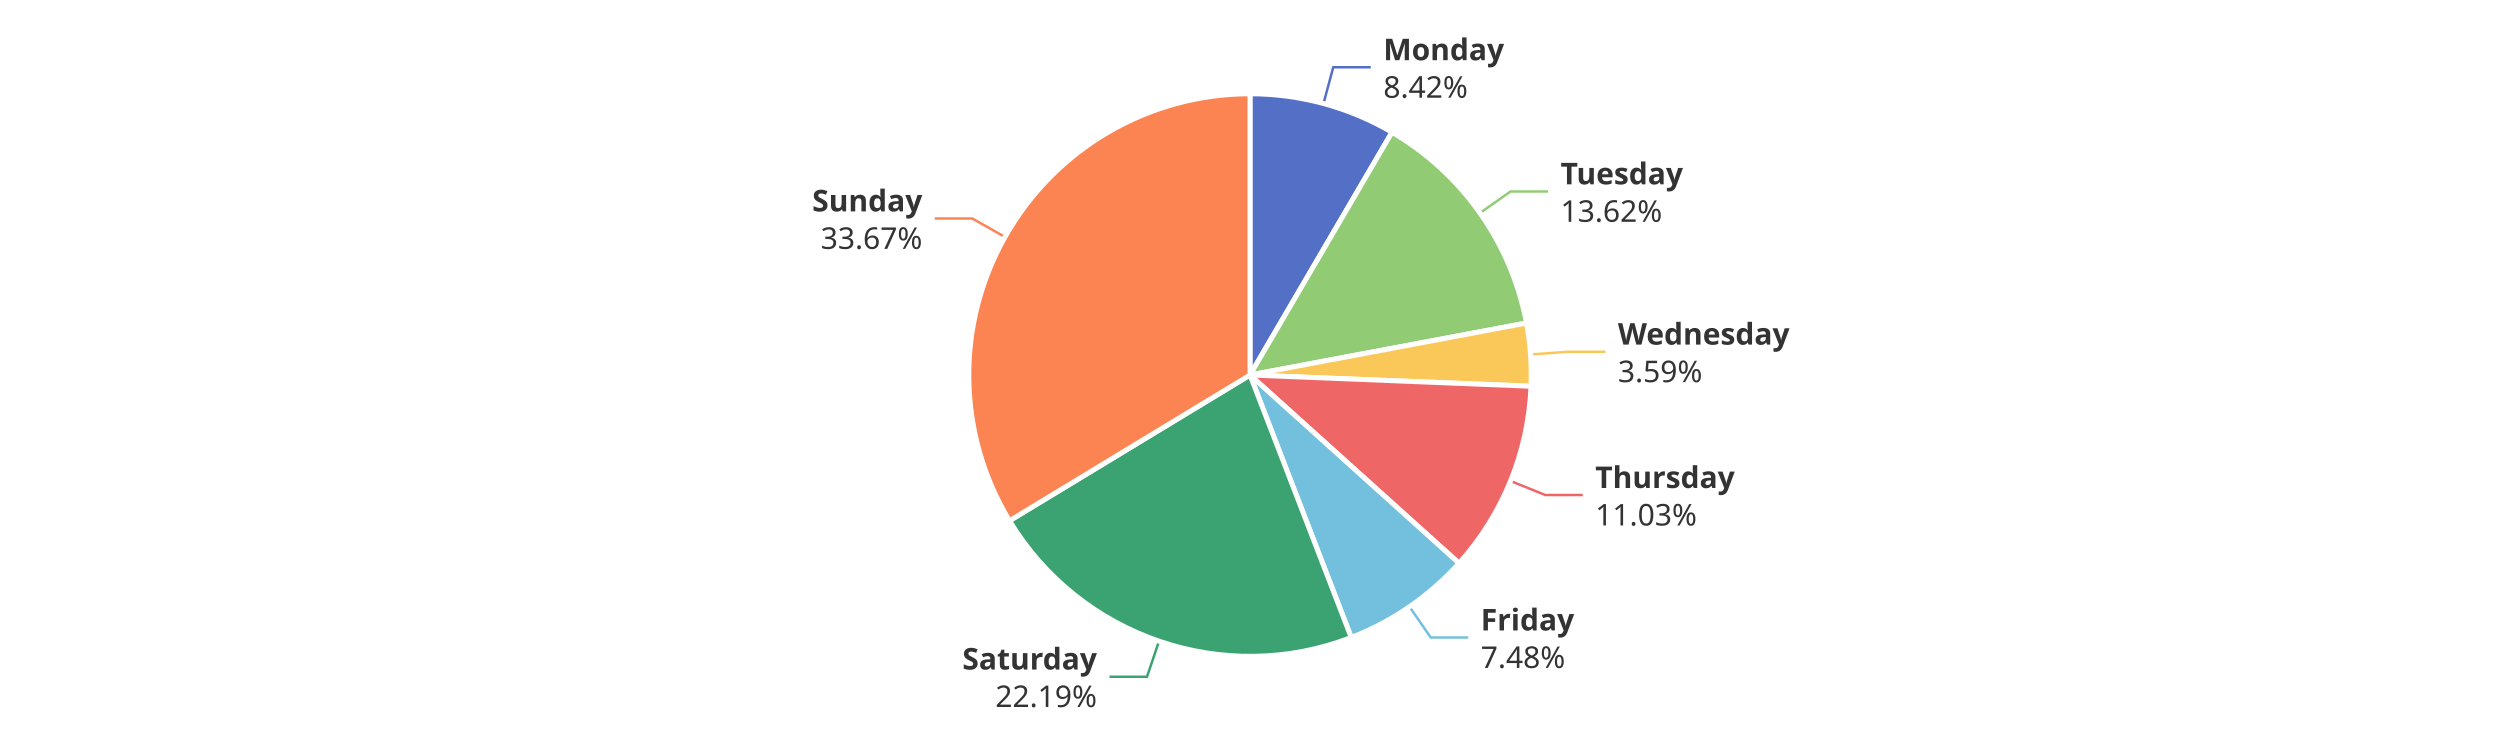
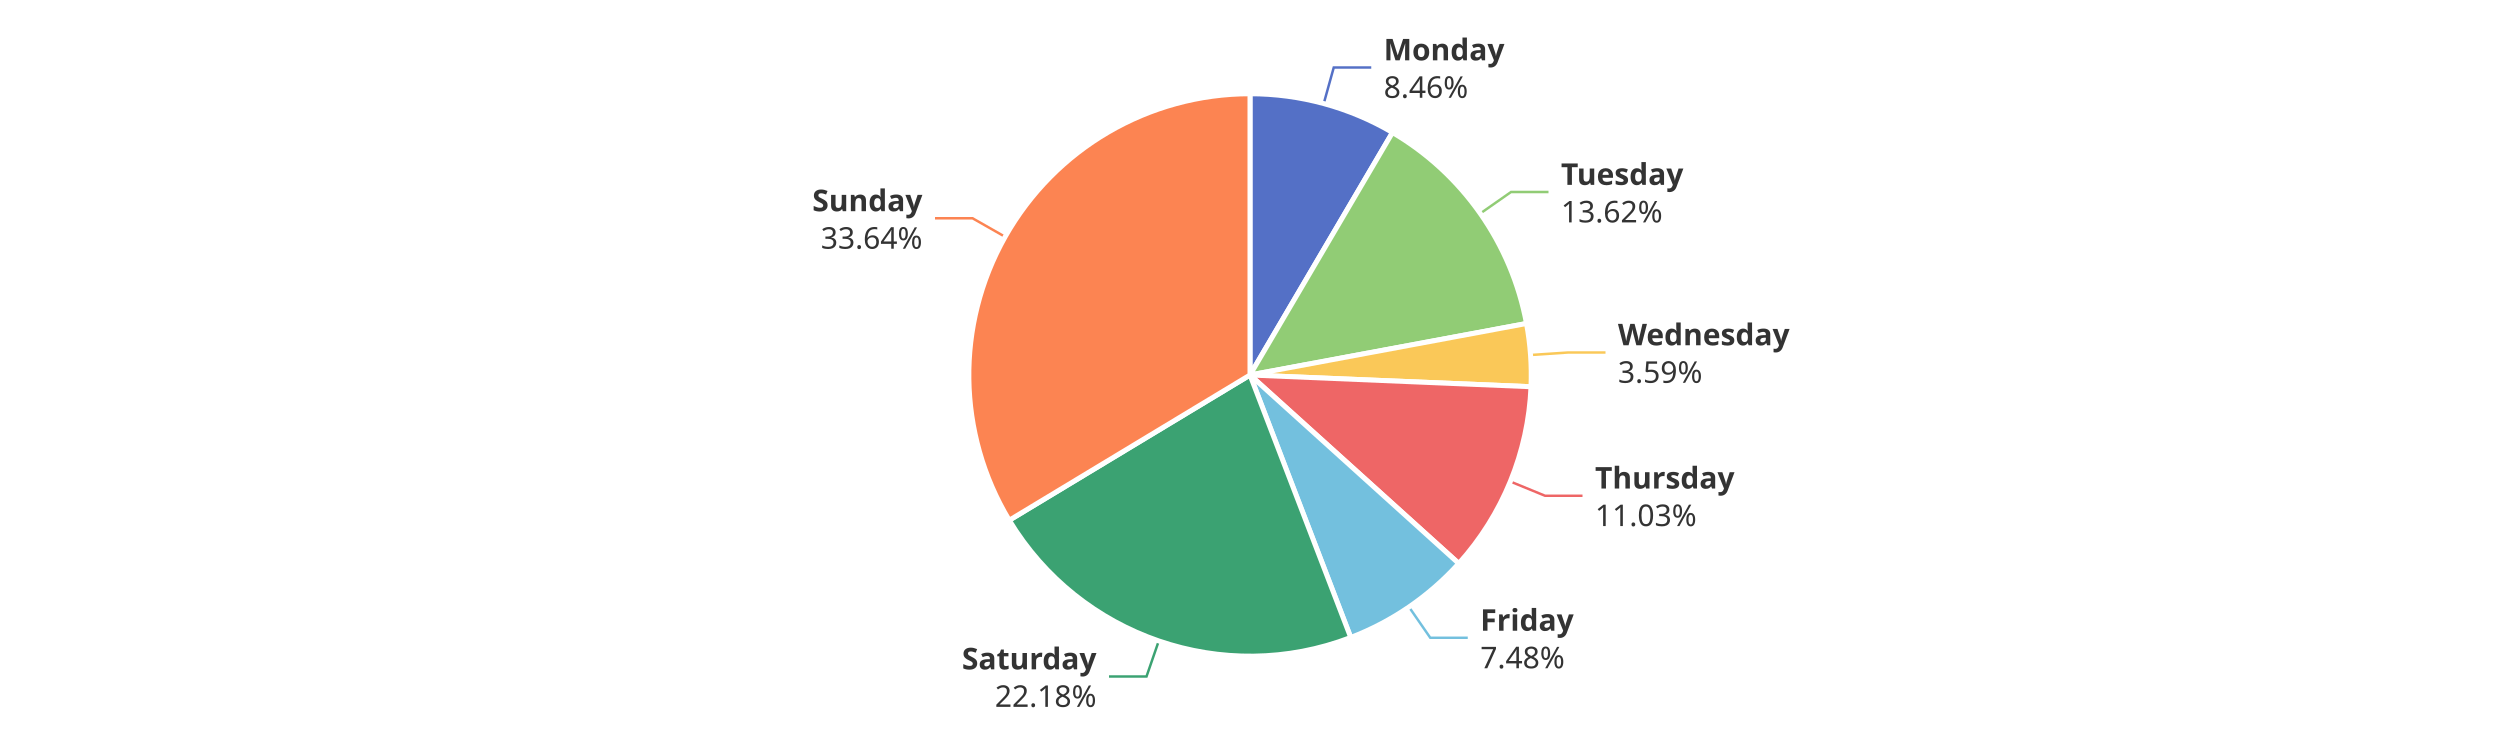
<svg xmlns="http://www.w3.org/2000/svg" width="1000" height="300" version="1.1" baseProfile="full" viewBox="0 0 1000 300">
  <rect width="1000" height="300" x="0" y="0" id="0" fill="#ffffff" />
-   <polyline points="529.4 41.4 533.3 26.9 548.3 26.9" fill="none" stroke="#5470c6" />
-   <polyline points="592 85.2 604.2 76.6 619.2 76.6" fill="none" stroke="#91cc75" />
-   <polyline points="612.2 141.8 627.2 140.7 642.2 140.7" fill="none" stroke="#fac858" />
-   <polyline points="604.2 192.4 618.1 198 633.1 198" fill="none" stroke="#ee6666" />
-   <polyline points="563.8 242.7 572.3 255 587.3 255" fill="none" stroke="#73c0de" />
-   <polyline points="463.6 256.5 458.8 270.7 443.8 270.7" fill="none" stroke="#3ba272" />
-   <polyline points="402 94.8 388.9 87.4 373.9 87.4" fill="none" stroke="#fc8452" />
-   <path d="M500 37.5A112.5 112.5 0 0 1 556.8 52.9L500 150Z" fill="#5470c6" stroke="#fff" stroke-width="2" stroke-linejoin="round" />
-   <path d="M556.8 52.9A112.5 112.5 0 0 1 610.6 129.2L500 150Z" fill="#91cc75" stroke="#fff" stroke-width="2" stroke-linejoin="round" />
-   <path d="M610.6 129.2A112.5 112.5 0 0 1 612.4 154.5L500 150Z" fill="#fac858" stroke="#fff" stroke-width="2" stroke-linejoin="round" />
-   <path d="M612.4 154.5A112.5 112.5 0 0 1 583.6 225.3L500 150Z" fill="#ee6666" stroke="#fff" stroke-width="2" stroke-linejoin="round" />
-   <path d="M583.6 225.3A112.5 112.5 0 0 1 540.5 255L500 150Z" fill="#73c0de" stroke="#fff" stroke-width="2" stroke-linejoin="round" />
-   <path d="M540.5 255A112.5 112.5 0 0 1 403.8 208.3L500 150Z" fill="#3ba272" stroke="#fff" stroke-width="2" stroke-linejoin="round" />
-   <path d="M403.8 208.3A112.5 112.5 0 0 1 500 37.5L500 150Z" fill="#fc8452" stroke="#fff" stroke-width="2" stroke-linejoin="round" />
-   <path d="M0 -15l42.8 0l0 30l-42.8 0Z" transform="translate(553.3379 26.9356)" fill="none" />
-   <text dominant-baseline="central" text-anchor="start" style="font-size:12px;font-family:sans-serif;font-weight:bold;" y="-7.5" transform="translate(553.3379 26.9356)" fill="#333" stroke="rgb(255,255,255)" stroke-width="2" paint-order="stroke" stroke-miterlimit="2">Monday</text>
-   <text dominant-baseline="central" text-anchor="start" style="font-size:12px;font-family:sans-serif;" y="7.5" transform="translate(553.3379 26.9356)" fill="#333" stroke="rgb(255,255,255)" stroke-width="2" paint-order="stroke" stroke-miterlimit="2">8.42%</text>
-   <path d="M0 -15l46.2 0l0 30l-46.2 0Z" transform="translate(624.2289 76.5658)" fill="none" />
-   <text dominant-baseline="central" text-anchor="start" style="font-size:12px;font-family:sans-serif;font-weight:bold;" y="-7.5" transform="translate(624.2289 76.5658)" fill="#333" stroke="rgb(255,255,255)" stroke-width="2" paint-order="stroke" stroke-miterlimit="2">Tuesday</text>
-   <text dominant-baseline="central" text-anchor="start" style="font-size:12px;font-family:sans-serif;" y="7.5" transform="translate(624.2289 76.5658)" fill="#333" stroke="rgb(255,255,255)" stroke-width="2" paint-order="stroke" stroke-miterlimit="2">13.62%</text>
-   <path d="M0 -15l63.6 0l0 30l-63.6 0Z" transform="translate(647.16 140.6945)" fill="none" />
-   <text dominant-baseline="central" text-anchor="start" style="font-size:12px;font-family:sans-serif;font-weight:bold;" y="-7.5" transform="translate(647.16 140.6945)" fill="#333" stroke="rgb(255,255,255)" stroke-width="2" paint-order="stroke" stroke-miterlimit="2">Wednesday</text>
-   <text dominant-baseline="central" text-anchor="start" style="font-size:12px;font-family:sans-serif;" y="7.5" transform="translate(647.16 140.6945)" fill="#333" stroke="rgb(255,255,255)" stroke-width="2" paint-order="stroke" stroke-miterlimit="2">3.59%</text>
-   <path d="M0 -15l50.2 0l0 30l-50.2 0Z" transform="translate(638.1046 198.0371)" fill="none" />
-   <text dominant-baseline="central" text-anchor="start" style="font-size:12px;font-family:sans-serif;font-weight:bold;" y="-7.5" transform="translate(638.1046 198.0371)" fill="#333" stroke="rgb(255,255,255)" stroke-width="2" paint-order="stroke" stroke-miterlimit="2">Thursday</text>
-   <text dominant-baseline="central" text-anchor="start" style="font-size:12px;font-family:sans-serif;" y="7.5" transform="translate(638.1046 198.0371)" fill="#333" stroke="rgb(255,255,255)" stroke-width="2" paint-order="stroke" stroke-miterlimit="2">11.03%</text>
-   <path d="M0 -15l34.2 0l0 30l-34.2 0Z" transform="translate(592.3001 255.0188)" fill="none" />
-   <text dominant-baseline="central" text-anchor="start" style="font-size:12px;font-family:sans-serif;font-weight:bold;" y="-7.5" transform="translate(592.3001 255.0188)" fill="#333" stroke="rgb(255,255,255)" stroke-width="2" paint-order="stroke" stroke-miterlimit="2">Friday</text>
-   <text dominant-baseline="central" text-anchor="start" style="font-size:12px;font-family:sans-serif;" y="7.5" transform="translate(592.3001 255.0188)" fill="#333" stroke="rgb(255,255,255)" stroke-width="2" paint-order="stroke" stroke-miterlimit="2">7.48%</text>
-   <path d="M-48.2 -15l48.2 0l0 30l-48.2 0Z" transform="translate(438.7724 270.6505)" fill="none" />
-   <text dominant-baseline="central" text-anchor="end" style="font-size:12px;font-family:sans-serif;font-weight:bold;" y="-7.5" transform="translate(438.7724 270.6505)" fill="#333" stroke="rgb(255,255,255)" stroke-width="2" paint-order="stroke" stroke-miterlimit="2">Saturday</text>
-   <text dominant-baseline="central" text-anchor="end" style="font-size:12px;font-family:sans-serif;" y="7.5" transform="translate(438.7724 270.6505)" fill="#333" stroke="rgb(255,255,255)" stroke-width="2" paint-order="stroke" stroke-miterlimit="2">22.19%</text>
-   <path d="M-40.9 -15l40.9 0l0 30l-40.9 0Z" transform="translate(368.9267 87.3983)" fill="none" />
-   <text dominant-baseline="central" text-anchor="end" style="font-size:12px;font-family:sans-serif;font-weight:bold;" y="-7.5" transform="translate(368.9267 87.3983)" fill="#333" stroke="rgb(255,255,255)" stroke-width="2" paint-order="stroke" stroke-miterlimit="2">Sunday</text>
-   <text dominant-baseline="central" text-anchor="end" style="font-size:12px;font-family:sans-serif;" y="7.5" transform="translate(368.9267 87.3983)" fill="#333" stroke="rgb(255,255,255)" stroke-width="2" paint-order="stroke" stroke-miterlimit="2">33.67%</text>
+   <polyline points="529.5 41.4 533.5 27 548.5 27" fill="none" stroke="#5470c6" />
+   <polyline points="592.1 85.4 604.4 76.8 619.4 76.8" fill="none" stroke="#91cc75" />
+   <polyline points="612.2 142 627.2 141 642.2 141" fill="none" stroke="#fac858" />
+   <polyline points="604.1 192.6 618 198.3 633 198.3" fill="none" stroke="#ee6666" />
+   <polyline points="563.6 242.8 572.1 255.1 587.1 255.1" fill="none" stroke="#73c0de" />
+   <polyline points="463.5 256.4 458.6 270.6 443.6 270.6" fill="none" stroke="#3ba272" />
+   <polyline points="402 94.7 389 87.3 374 87.3" fill="none" stroke="#fc8452" />
+   <path d="M500 37.5A112.5 112.5 0 0 1 557 53L500 150Z" fill="#5470c6" stroke="#fff" stroke-width="2" stroke-linejoin="round" />
+   <path d="M557 53A112.5 112.5 0 0 1 610.6 129.4L500 150Z" fill="#91cc75" stroke="#fff" stroke-width="2" stroke-linejoin="round" />
+   <path d="M610.6 129.4A112.5 112.5 0 0 1 612.4 154.7L500 150Z" fill="#fac858" stroke="#fff" stroke-width="2" stroke-linejoin="round" />
+   <path d="M612.4 154.7A112.5 112.5 0 0 1 583.5 225.4L500 150Z" fill="#ee6666" stroke="#fff" stroke-width="2" stroke-linejoin="round" />
+   <path d="M583.5 225.4A112.5 112.5 0 0 1 540.3 255L500 150Z" fill="#73c0de" stroke="#fff" stroke-width="2" stroke-linejoin="round" />
+   <path d="M540.3 255A112.5 112.5 0 0 1 403.7 208.1L500 150Z" fill="#3ba272" stroke="#fff" stroke-width="2" stroke-linejoin="round" />
+   <path d="M403.7 208.1A112.5 112.5 0 0 1 500 37.5L500 150Z" fill="#fc8452" stroke="#fff" stroke-width="2" stroke-linejoin="round" />
+   <path d="M0 -15l42.8 0l0 30l-42.8 0Z" transform="translate(553.4827 26.975)" fill="none" />
+   <text dominant-baseline="central" text-anchor="start" style="font-size:12px;font-family:sans-serif;font-weight:bold;" y="-7.5" transform="translate(553.4827 26.975)" fill="#333" stroke="rgb(255,255,255)" stroke-width="2" paint-order="stroke" stroke-miterlimit="2">Monday</text>
+   <text dominant-baseline="central" text-anchor="start" style="font-size:12px;font-family:sans-serif;" y="7.5" transform="translate(553.4827 26.975)" fill="#333" stroke="rgb(255,255,255)" stroke-width="2" paint-order="stroke" stroke-miterlimit="2">8.46%</text>
+   <path d="M0 -15l46.2 0l0 30l-46.2 0Z" transform="translate(624.3921 76.7979)" fill="none" />
+   <text dominant-baseline="central" text-anchor="start" style="font-size:12px;font-family:sans-serif;font-weight:bold;" y="-7.5" transform="translate(624.3921 76.7979)" fill="#333" stroke="rgb(255,255,255)" stroke-width="2" paint-order="stroke" stroke-miterlimit="2">Tuesday</text>
+   <text dominant-baseline="central" text-anchor="start" style="font-size:12px;font-family:sans-serif;" y="7.5" transform="translate(624.3921 76.7979)" fill="#333" stroke="rgb(255,255,255)" stroke-width="2" paint-order="stroke" stroke-miterlimit="2">13.62%</text>
+   <path d="M0 -15l63.6 0l0 30l-63.6 0Z" transform="translate(647.1789 140.9569)" fill="none" />
+   <text dominant-baseline="central" text-anchor="start" style="font-size:12px;font-family:sans-serif;font-weight:bold;" y="-7.5" transform="translate(647.1789 140.9569)" fill="#333" stroke="rgb(255,255,255)" stroke-width="2" paint-order="stroke" stroke-miterlimit="2">Wednesday</text>
+   <text dominant-baseline="central" text-anchor="start" style="font-size:12px;font-family:sans-serif;" y="7.5" transform="translate(647.1789 140.9569)" fill="#333" stroke="rgb(255,255,255)" stroke-width="2" paint-order="stroke" stroke-miterlimit="2">3.59%</text>
+   <path d="M0 -15l50.2 0l0 30l-50.2 0Z" transform="translate(638.0118 198.2644)" fill="none" />
+   <text dominant-baseline="central" text-anchor="start" style="font-size:12px;font-family:sans-serif;font-weight:bold;" y="-7.5" transform="translate(638.0118 198.2644)" fill="#333" stroke="rgb(255,255,255)" stroke-width="2" paint-order="stroke" stroke-miterlimit="2">Thursday</text>
+   <text dominant-baseline="central" text-anchor="start" style="font-size:12px;font-family:sans-serif;" y="7.5" transform="translate(638.0118 198.2644)" fill="#333" stroke="rgb(255,255,255)" stroke-width="2" paint-order="stroke" stroke-miterlimit="2">11.03%</text>
+   <path d="M0 -15l34.2 0l0 30l-34.2 0Z" transform="translate(592.1161 255.1452)" fill="none" />
+   <text dominant-baseline="central" text-anchor="start" style="font-size:12px;font-family:sans-serif;font-weight:bold;" y="-7.5" transform="translate(592.1161 255.1452)" fill="#333" stroke="rgb(255,255,255)" stroke-width="2" paint-order="stroke" stroke-miterlimit="2">Friday</text>
+   <text dominant-baseline="central" text-anchor="start" style="font-size:12px;font-family:sans-serif;" y="7.5" transform="translate(592.1161 255.1452)" fill="#333" stroke="rgb(255,255,255)" stroke-width="2" paint-order="stroke" stroke-miterlimit="2">7.48%</text>
+   <path d="M-48.2 -15l48.2 0l0 30l-48.2 0Z" transform="translate(438.5948 270.5896)" fill="none" />
+   <text dominant-baseline="central" text-anchor="end" style="font-size:12px;font-family:sans-serif;font-weight:bold;" y="-7.5" transform="translate(438.5948 270.5896)" fill="#333" stroke="rgb(255,255,255)" stroke-width="2" paint-order="stroke" stroke-miterlimit="2">Saturday</text>
+   <text dominant-baseline="central" text-anchor="end" style="font-size:12px;font-family:sans-serif;" y="7.5" transform="translate(438.5948 270.5896)" fill="#333" stroke="rgb(255,255,255)" stroke-width="2" paint-order="stroke" stroke-miterlimit="2">22.18%</text>
+   <path d="M-40.9 -15l40.9 0l0 30l-40.9 0Z" transform="translate(368.9663 87.3281)" fill="none" />
+   <text dominant-baseline="central" text-anchor="end" style="font-size:12px;font-family:sans-serif;font-weight:bold;" y="-7.5" transform="translate(368.9663 87.3281)" fill="#333" stroke="rgb(255,255,255)" stroke-width="2" paint-order="stroke" stroke-miterlimit="2">Sunday</text>
+   <text dominant-baseline="central" text-anchor="end" style="font-size:12px;font-family:sans-serif;" y="7.5" transform="translate(368.9663 87.3281)" fill="#333" stroke="rgb(255,255,255)" stroke-width="2" paint-order="stroke" stroke-miterlimit="2">33.64%</text>
</svg>
